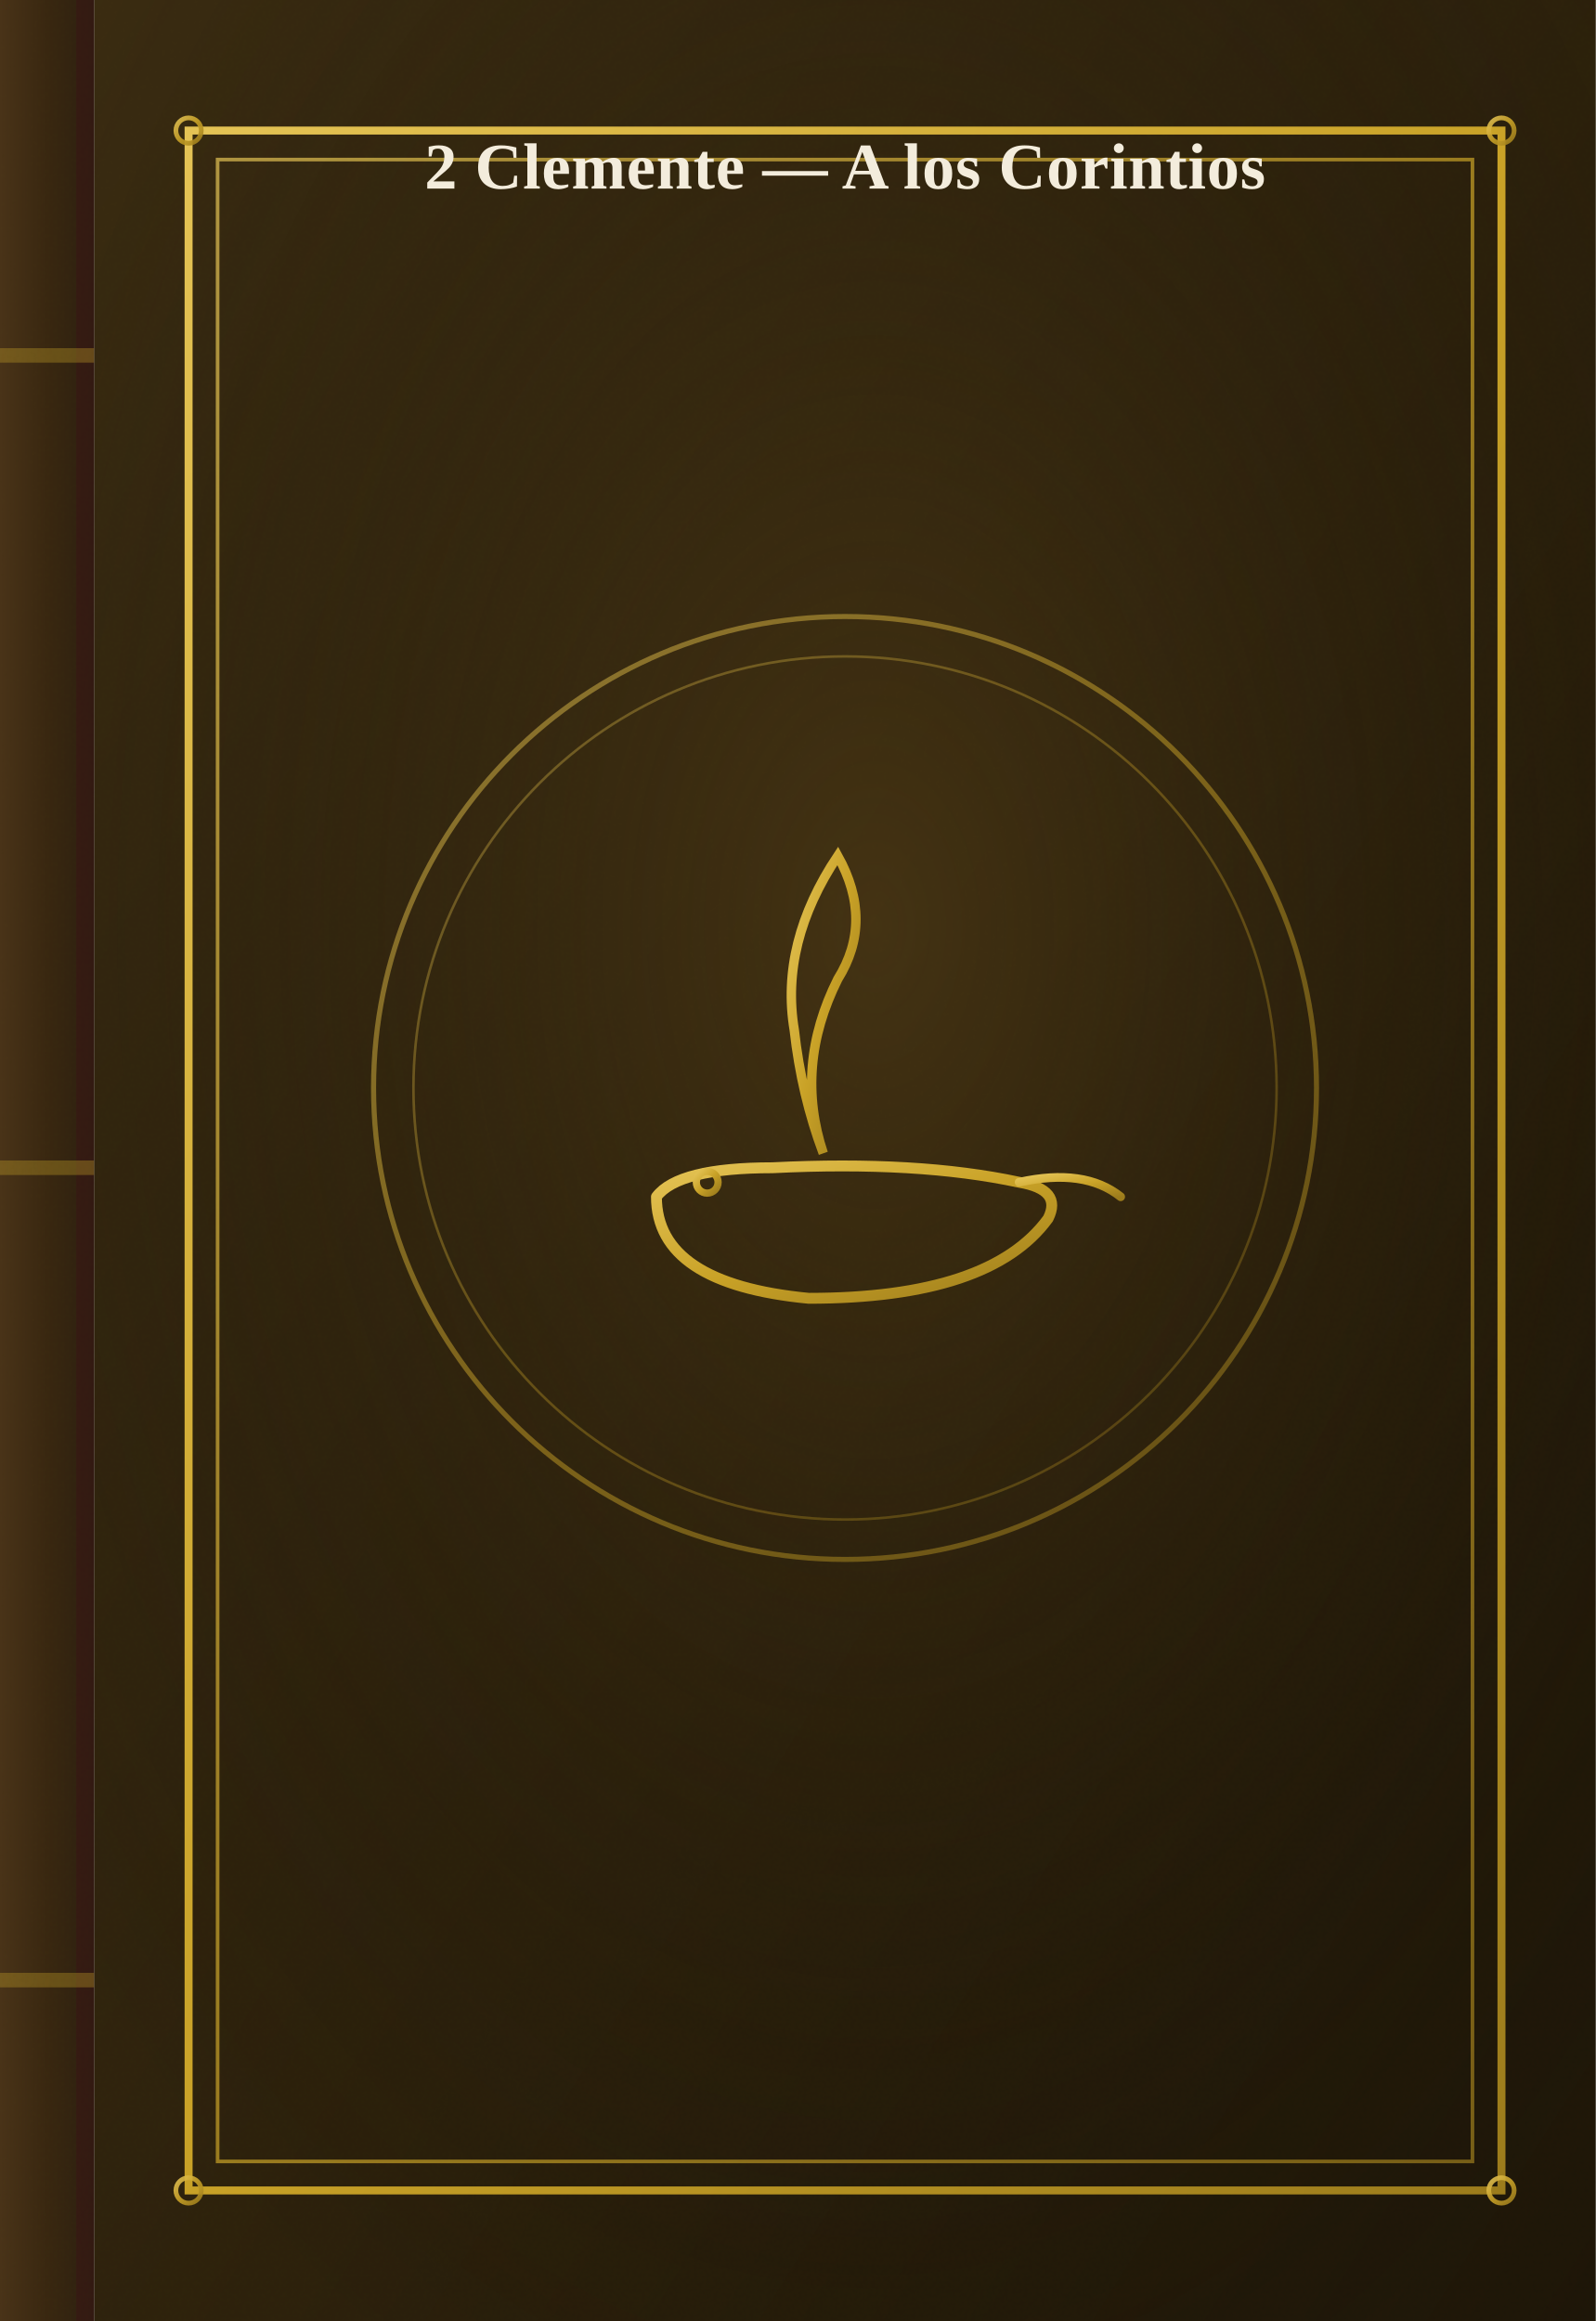
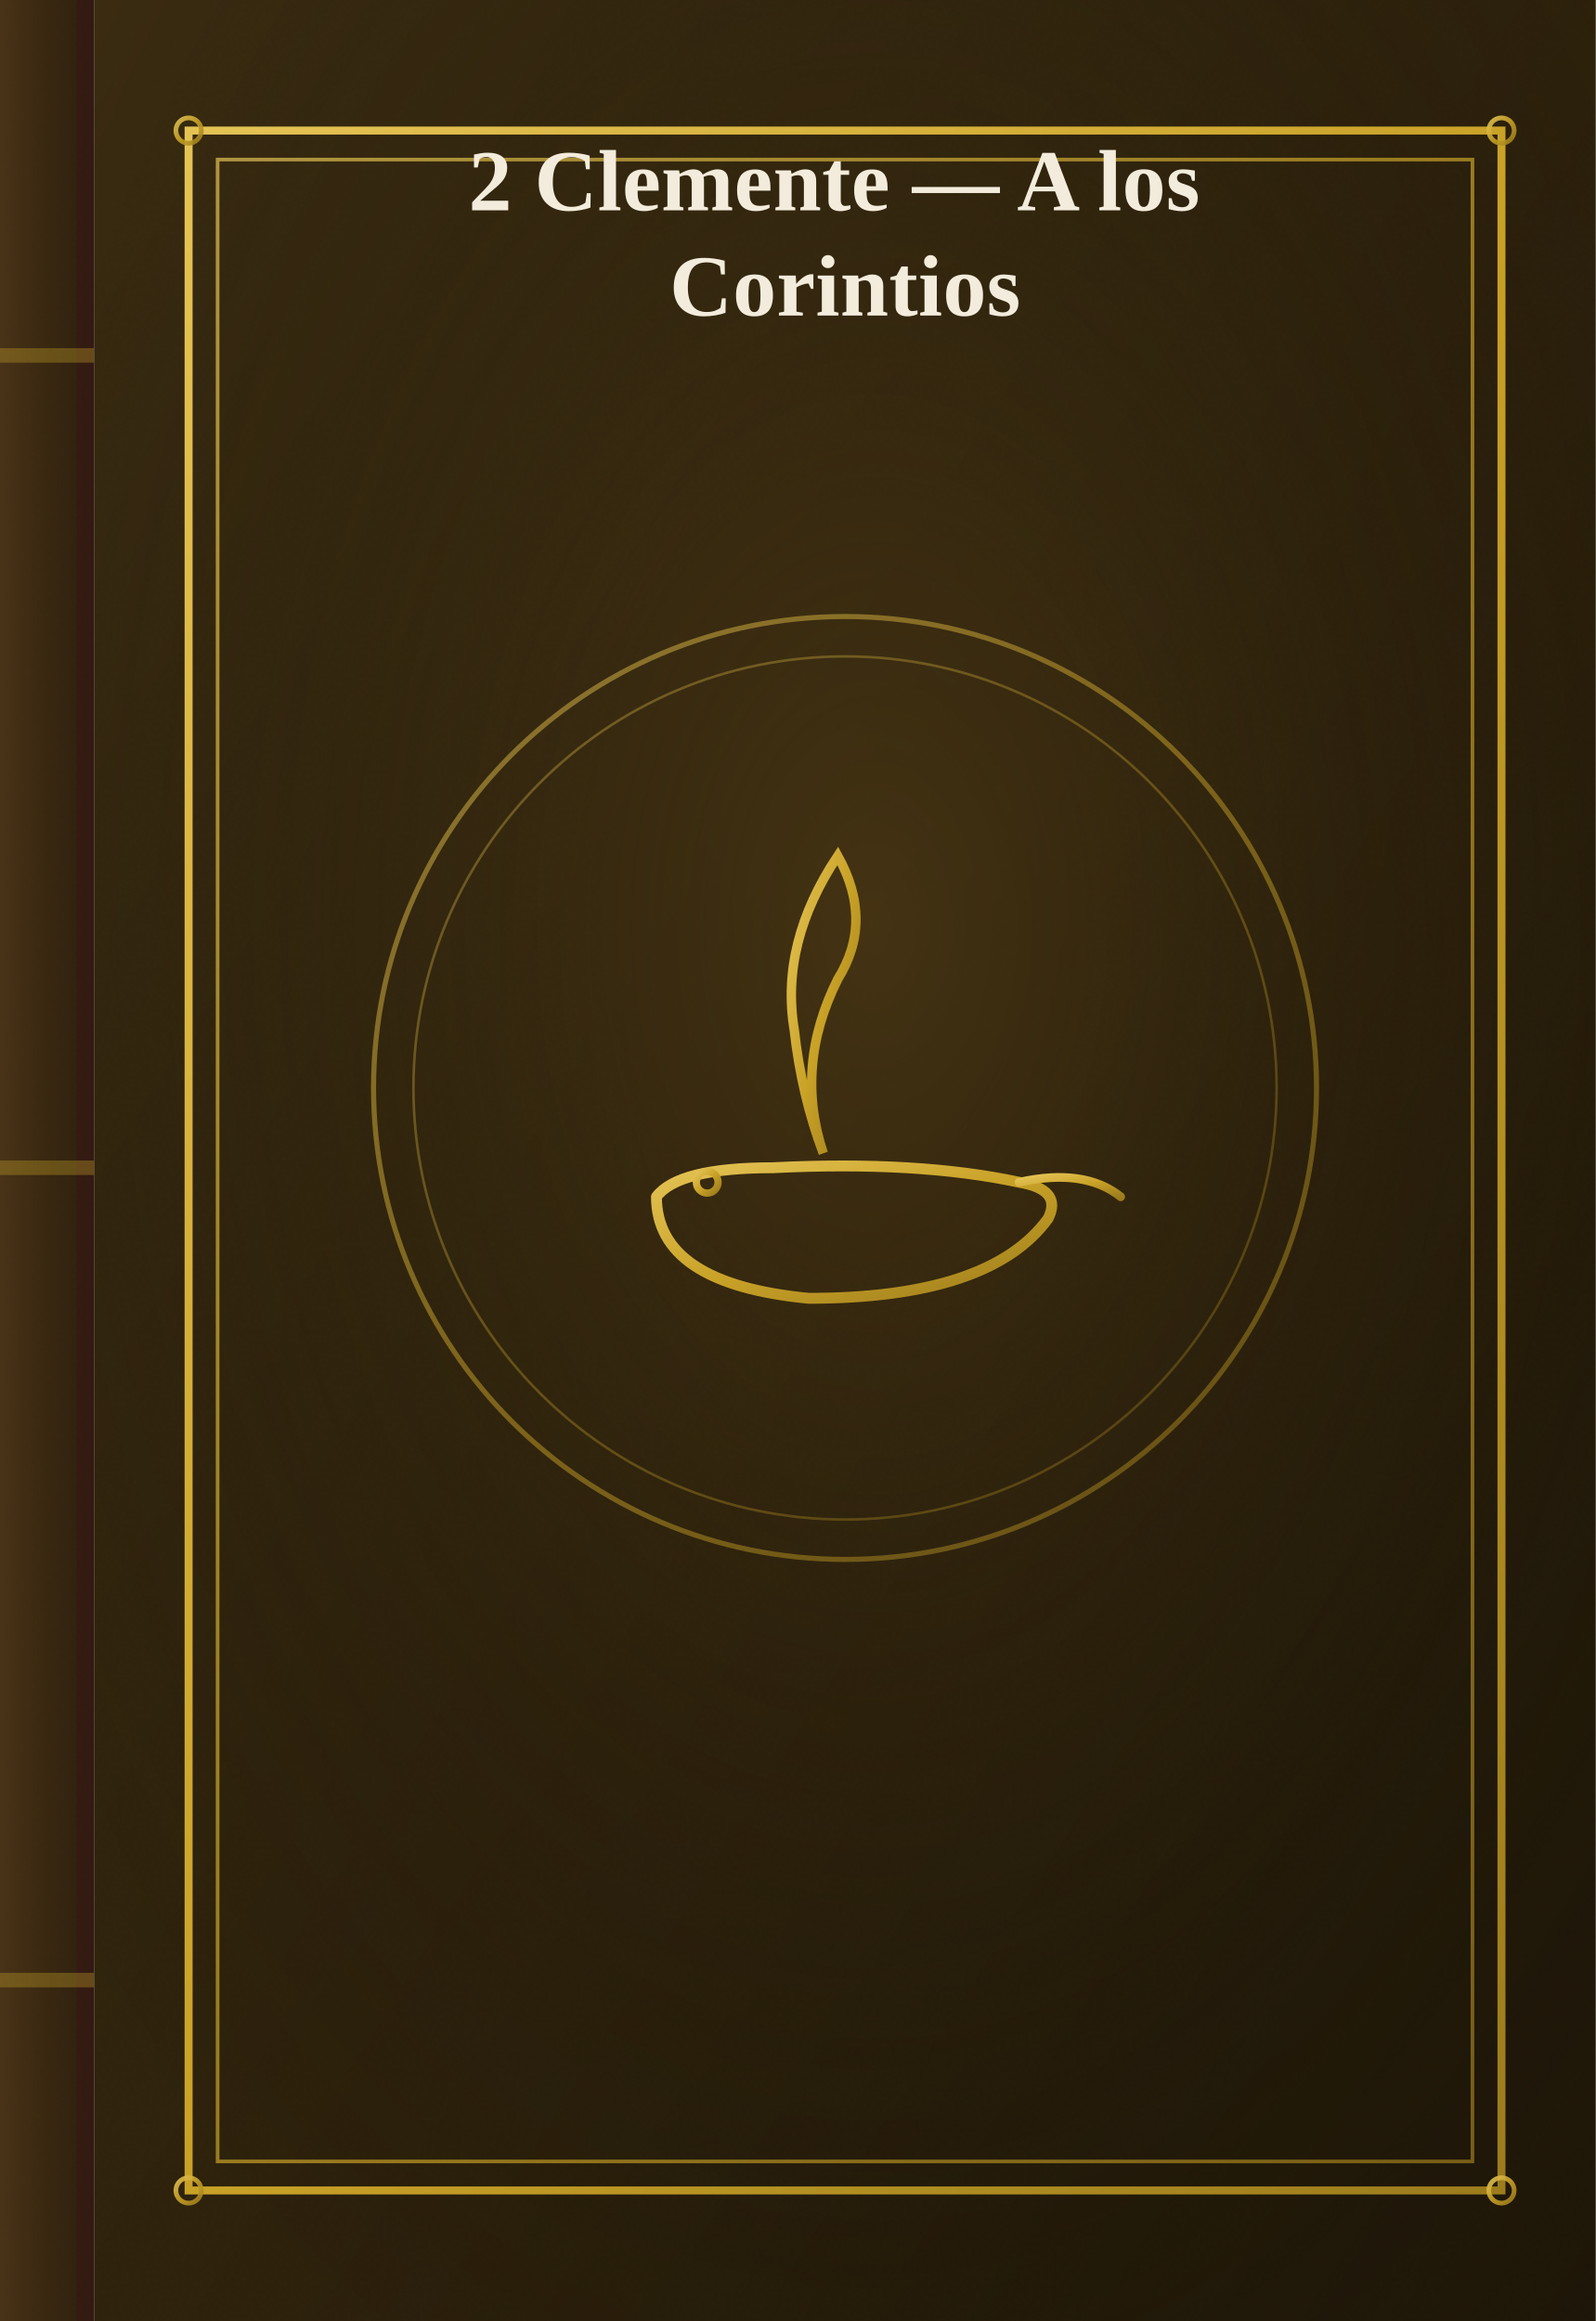
<svg xmlns="http://www.w3.org/2000/svg" width="440" height="640" viewBox="0 0 440 640">
  <defs>
    <linearGradient id="coverGrad" x1="0%" y1="0%" x2="100%" y2="100%">
      <stop offset="0%" stop-color="#3D2E12" />
      <stop offset="55%" stop-color="#2E220C" />
      <stop offset="100%" stop-color="#1E1608" />
    </linearGradient>
    <radialGradient id="vignette" cx="52%" cy="40%" r="70%">
      <stop offset="0%" stop-color="#5A4419" stop-opacity="0.5" />
      <stop offset="100%" stop-color="#000000" stop-opacity="0" />
    </radialGradient>
    <linearGradient id="spineGrad" x1="0%" y1="0%" x2="100%" y2="0%">
      <stop offset="0%" stop-color="#4A3418" />
      <stop offset="50%" stop-color="#3A2810" />
      <stop offset="100%" stop-color="#2E2110" />
    </linearGradient>
    <linearGradient id="goldLine" x1="0%" y1="0%" x2="100%" y2="100%">
      <stop offset="0%" stop-color="#E4C355" />
      <stop offset="50%" stop-color="#C9A227" />
      <stop offset="100%" stop-color="#9C7C1C" />
    </linearGradient>
    <filter id="softGrain">
      <feTurbulence type="fractalNoise" baseFrequency="0.9" numOctaves="2" result="noise" />
      <feColorMatrix in="noise" type="matrix" values="0 0 0 0 0  0 0 0 0 0  0 0 0 0 0  0 0 0 0.03 0" />
    </filter>
  </defs>
  <rect x="0" y="0" width="26" height="640" fill="url(#spineGrad)" />
  <rect x="21" y="0" width="5" height="640" fill="#3A1414" opacity="0.5" />
  <rect x="0" y="96" width="26" height="4" fill="#C9A227" opacity="0.35" />
  <rect x="0" y="320" width="26" height="4" fill="#C9A227" opacity="0.35" />
  <rect x="0" y="544" width="26" height="4" fill="#C9A227" opacity="0.35" />
  <rect x="26" y="0" width="414" height="640" fill="url(#coverGrad)" />
  <rect x="26" y="0" width="414" height="640" fill="url(#vignette)" />
  <rect x="26" y="0" width="414" height="640" filter="url(#softGrain)" />
  <rect x="52" y="36" width="362" height="568" fill="none" stroke="url(#goldLine)" stroke-width="2.2" />
  <rect x="60" y="44" width="346" height="552" fill="none" stroke="url(#goldLine)" stroke-width="1" opacity="0.7" />
  <g stroke="url(#goldLine)" stroke-width="1.3" fill="none" opacity="0.9">
    <circle cx="52" cy="36" r="3.5" />
    <circle cx="414" cy="36" r="3.5" />
    <circle cx="52" cy="604" r="3.5" />
    <circle cx="414" cy="604" r="3.5" />
  </g>
-   <text x="233" y="52" text-anchor="middle" fill="#F3ECDC" font-family="Georgia, 'Times New Roman', serif" font-size="18" font-weight="700" letter-spacing="0.2">
-     <tspan x="233" dy="0">2 Clemente — A los Corintios</tspan>
+   <text x="233" y="58" text-anchor="middle" fill="#F3ECDC" font-family="Georgia, 'Times New Roman', serif" font-size="24" font-weight="700" letter-spacing="0.1">
+     <tspan x="233" dy="0">2 Clemente — A los</tspan>
+     <tspan x="233" dy="29">Corintios</tspan>
  </text>
-   <line x1="80" y1="68" x2="386" y2="68" stroke="url(#goldLine)" stroke-width="0.8" opacity="0.45" />
+   <line x1="70" y1="105" x2="396" y2="105" stroke="url(#goldLine)" stroke-width="0.8" opacity="0.45" />
  <g transform="translate(233,300)">
    <circle r="130" fill="none" stroke="url(#goldLine)" stroke-width="1.4" opacity="0.5" />
    <circle r="119" fill="none" stroke="url(#goldLine)" stroke-width="0.7" opacity="0.35" />
    <g stroke="url(#goldLine)" fill="none" stroke-linecap="round" stroke-linejoin="round">
      <path d="M -52,30 Q -52,54 -10,58 Q 40,58 56,36 Q 60,28 48,26 Q 20,20 -20,22 Q -46,22 -52,30 Z" stroke-width="3" />
      <path d="M 48,26 Q 66,22 76,30" stroke-width="2.4" />
      <circle cx="-38" cy="26" r="3" fill="none" stroke-width="2" />
    </g>
    <g stroke="url(#goldLine)" fill="none" stroke-linecap="round">
      <path d="M -6,18 Q -14,-6 -2,-30 Q 8,-46 -2,-64 Q -18,-40 -14,-16 Q -12,2 -6,18 Z" stroke-width="2.6" />
    </g>
  </g>
  <line x1="120" y1="500" x2="346" y2="500" stroke="url(#goldLine)" stroke-width="1" opacity="0.4" />
</svg>
